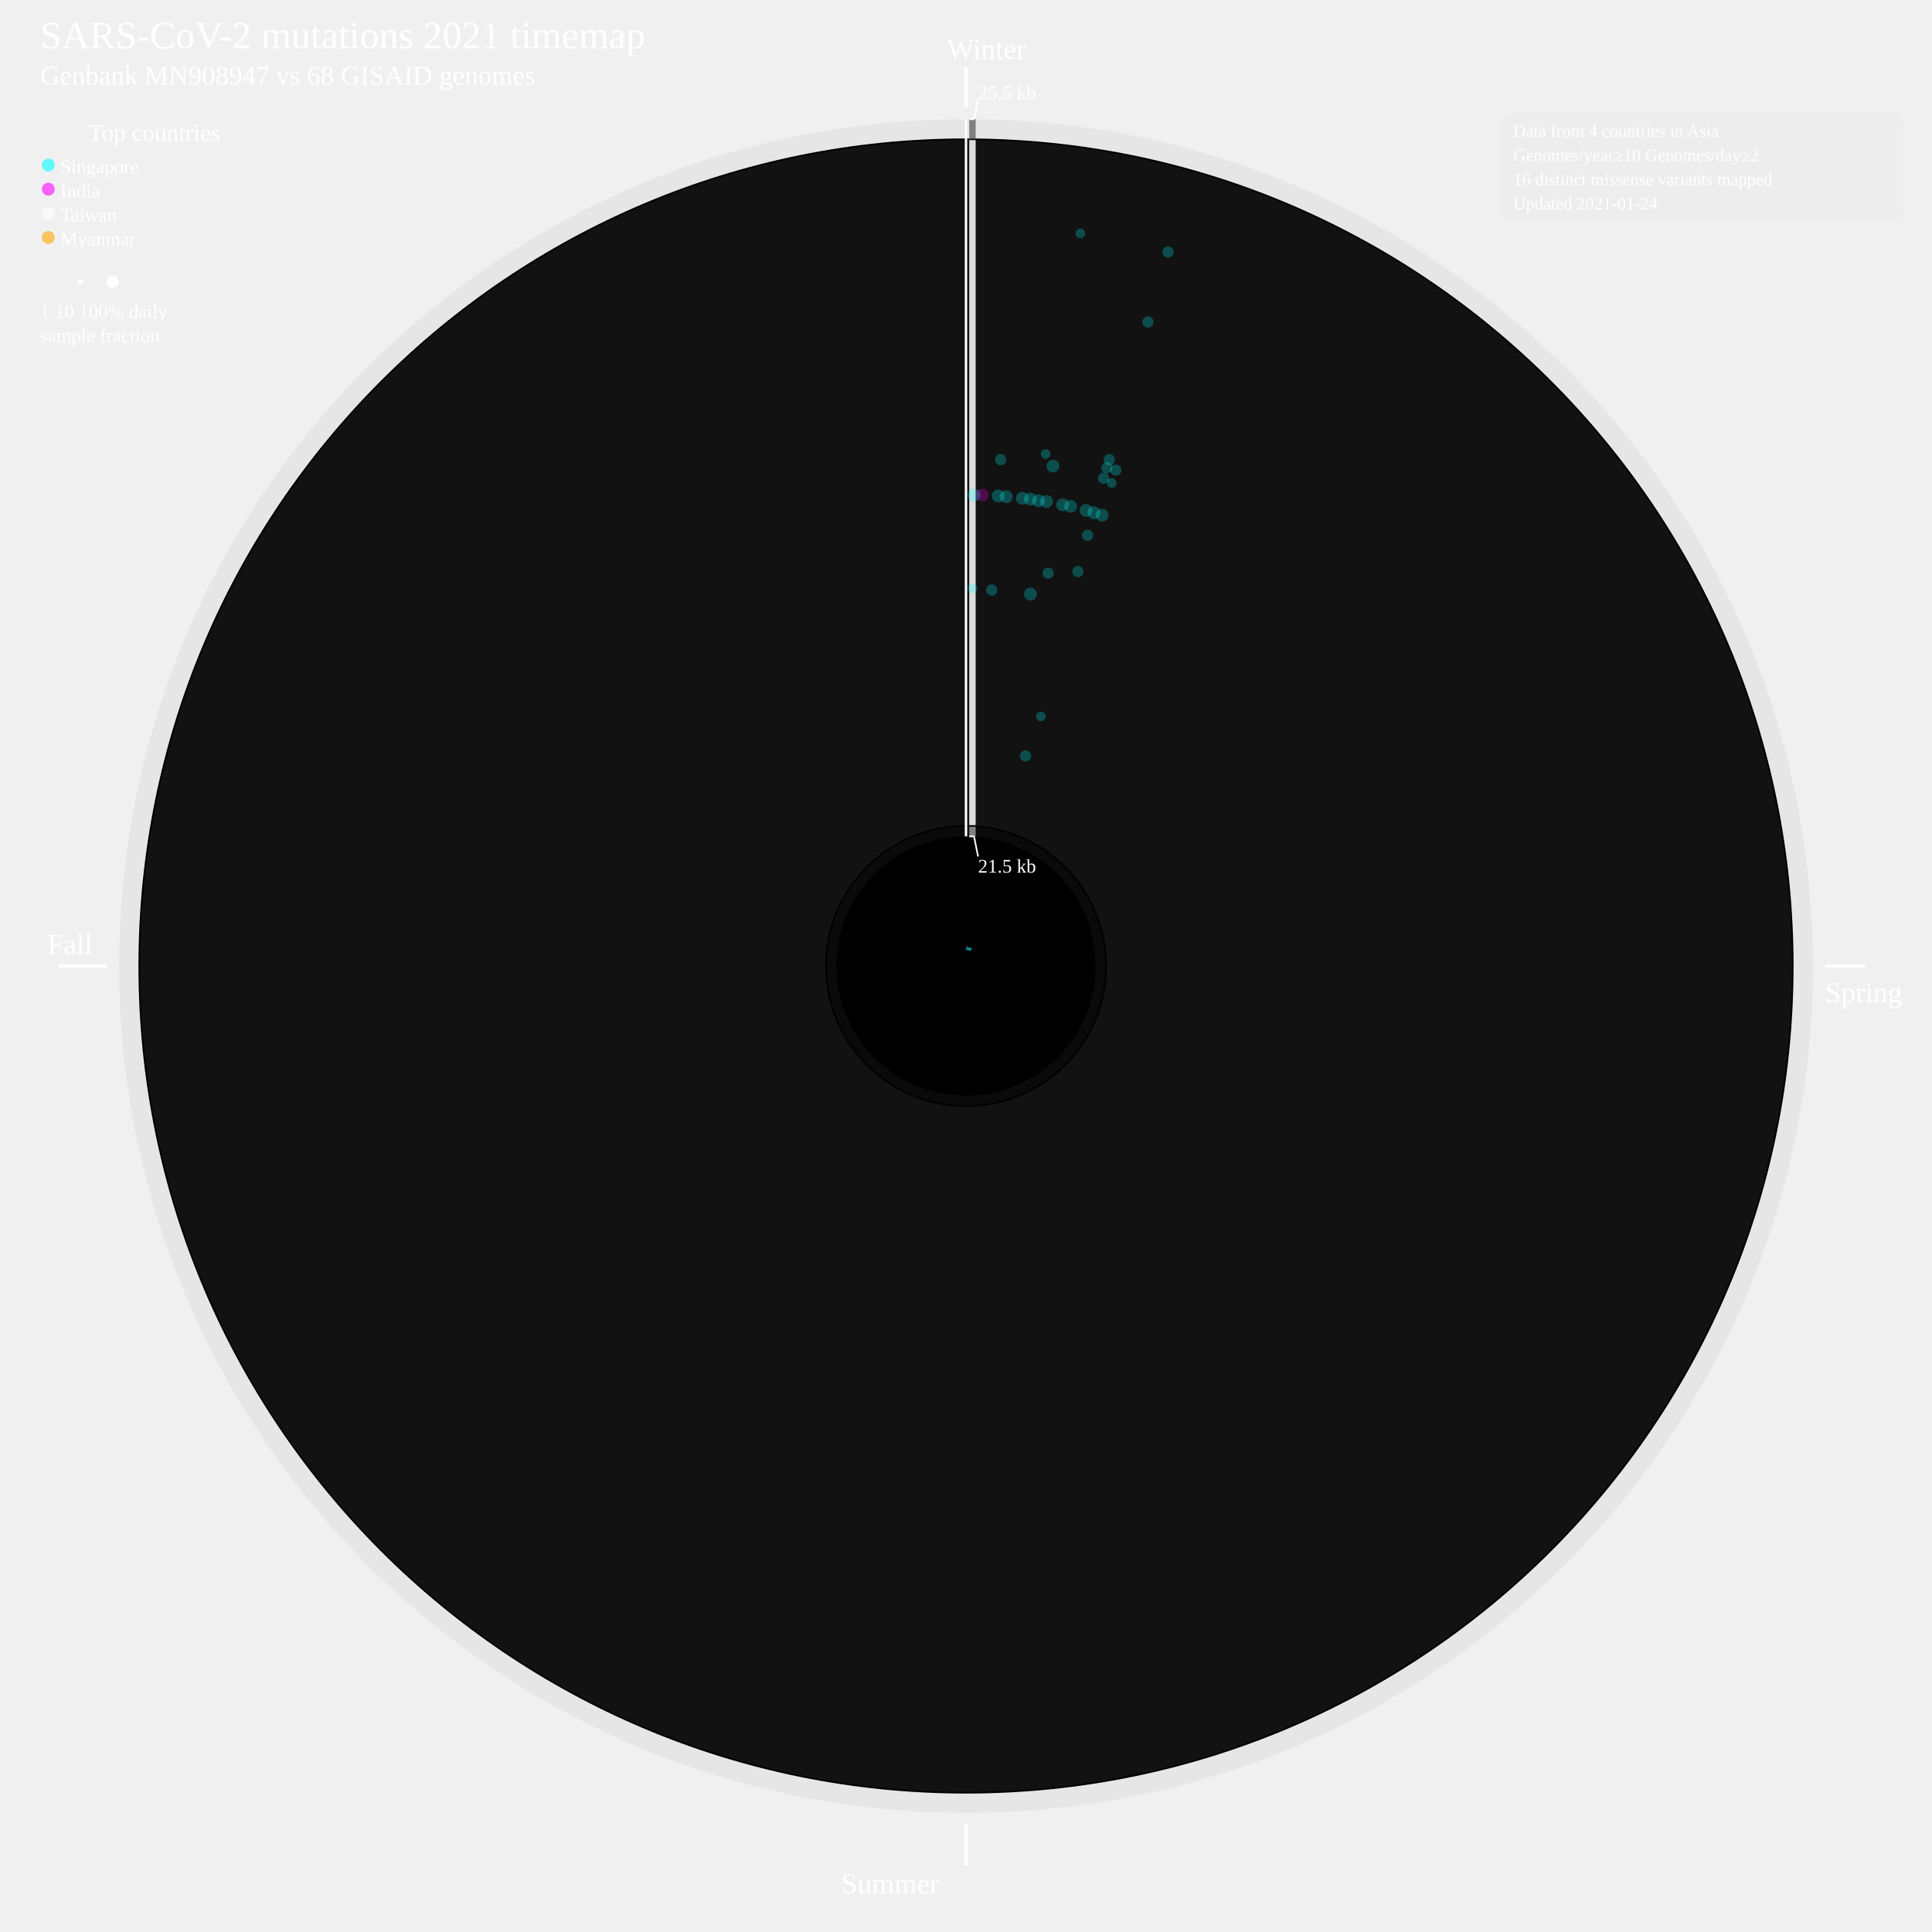
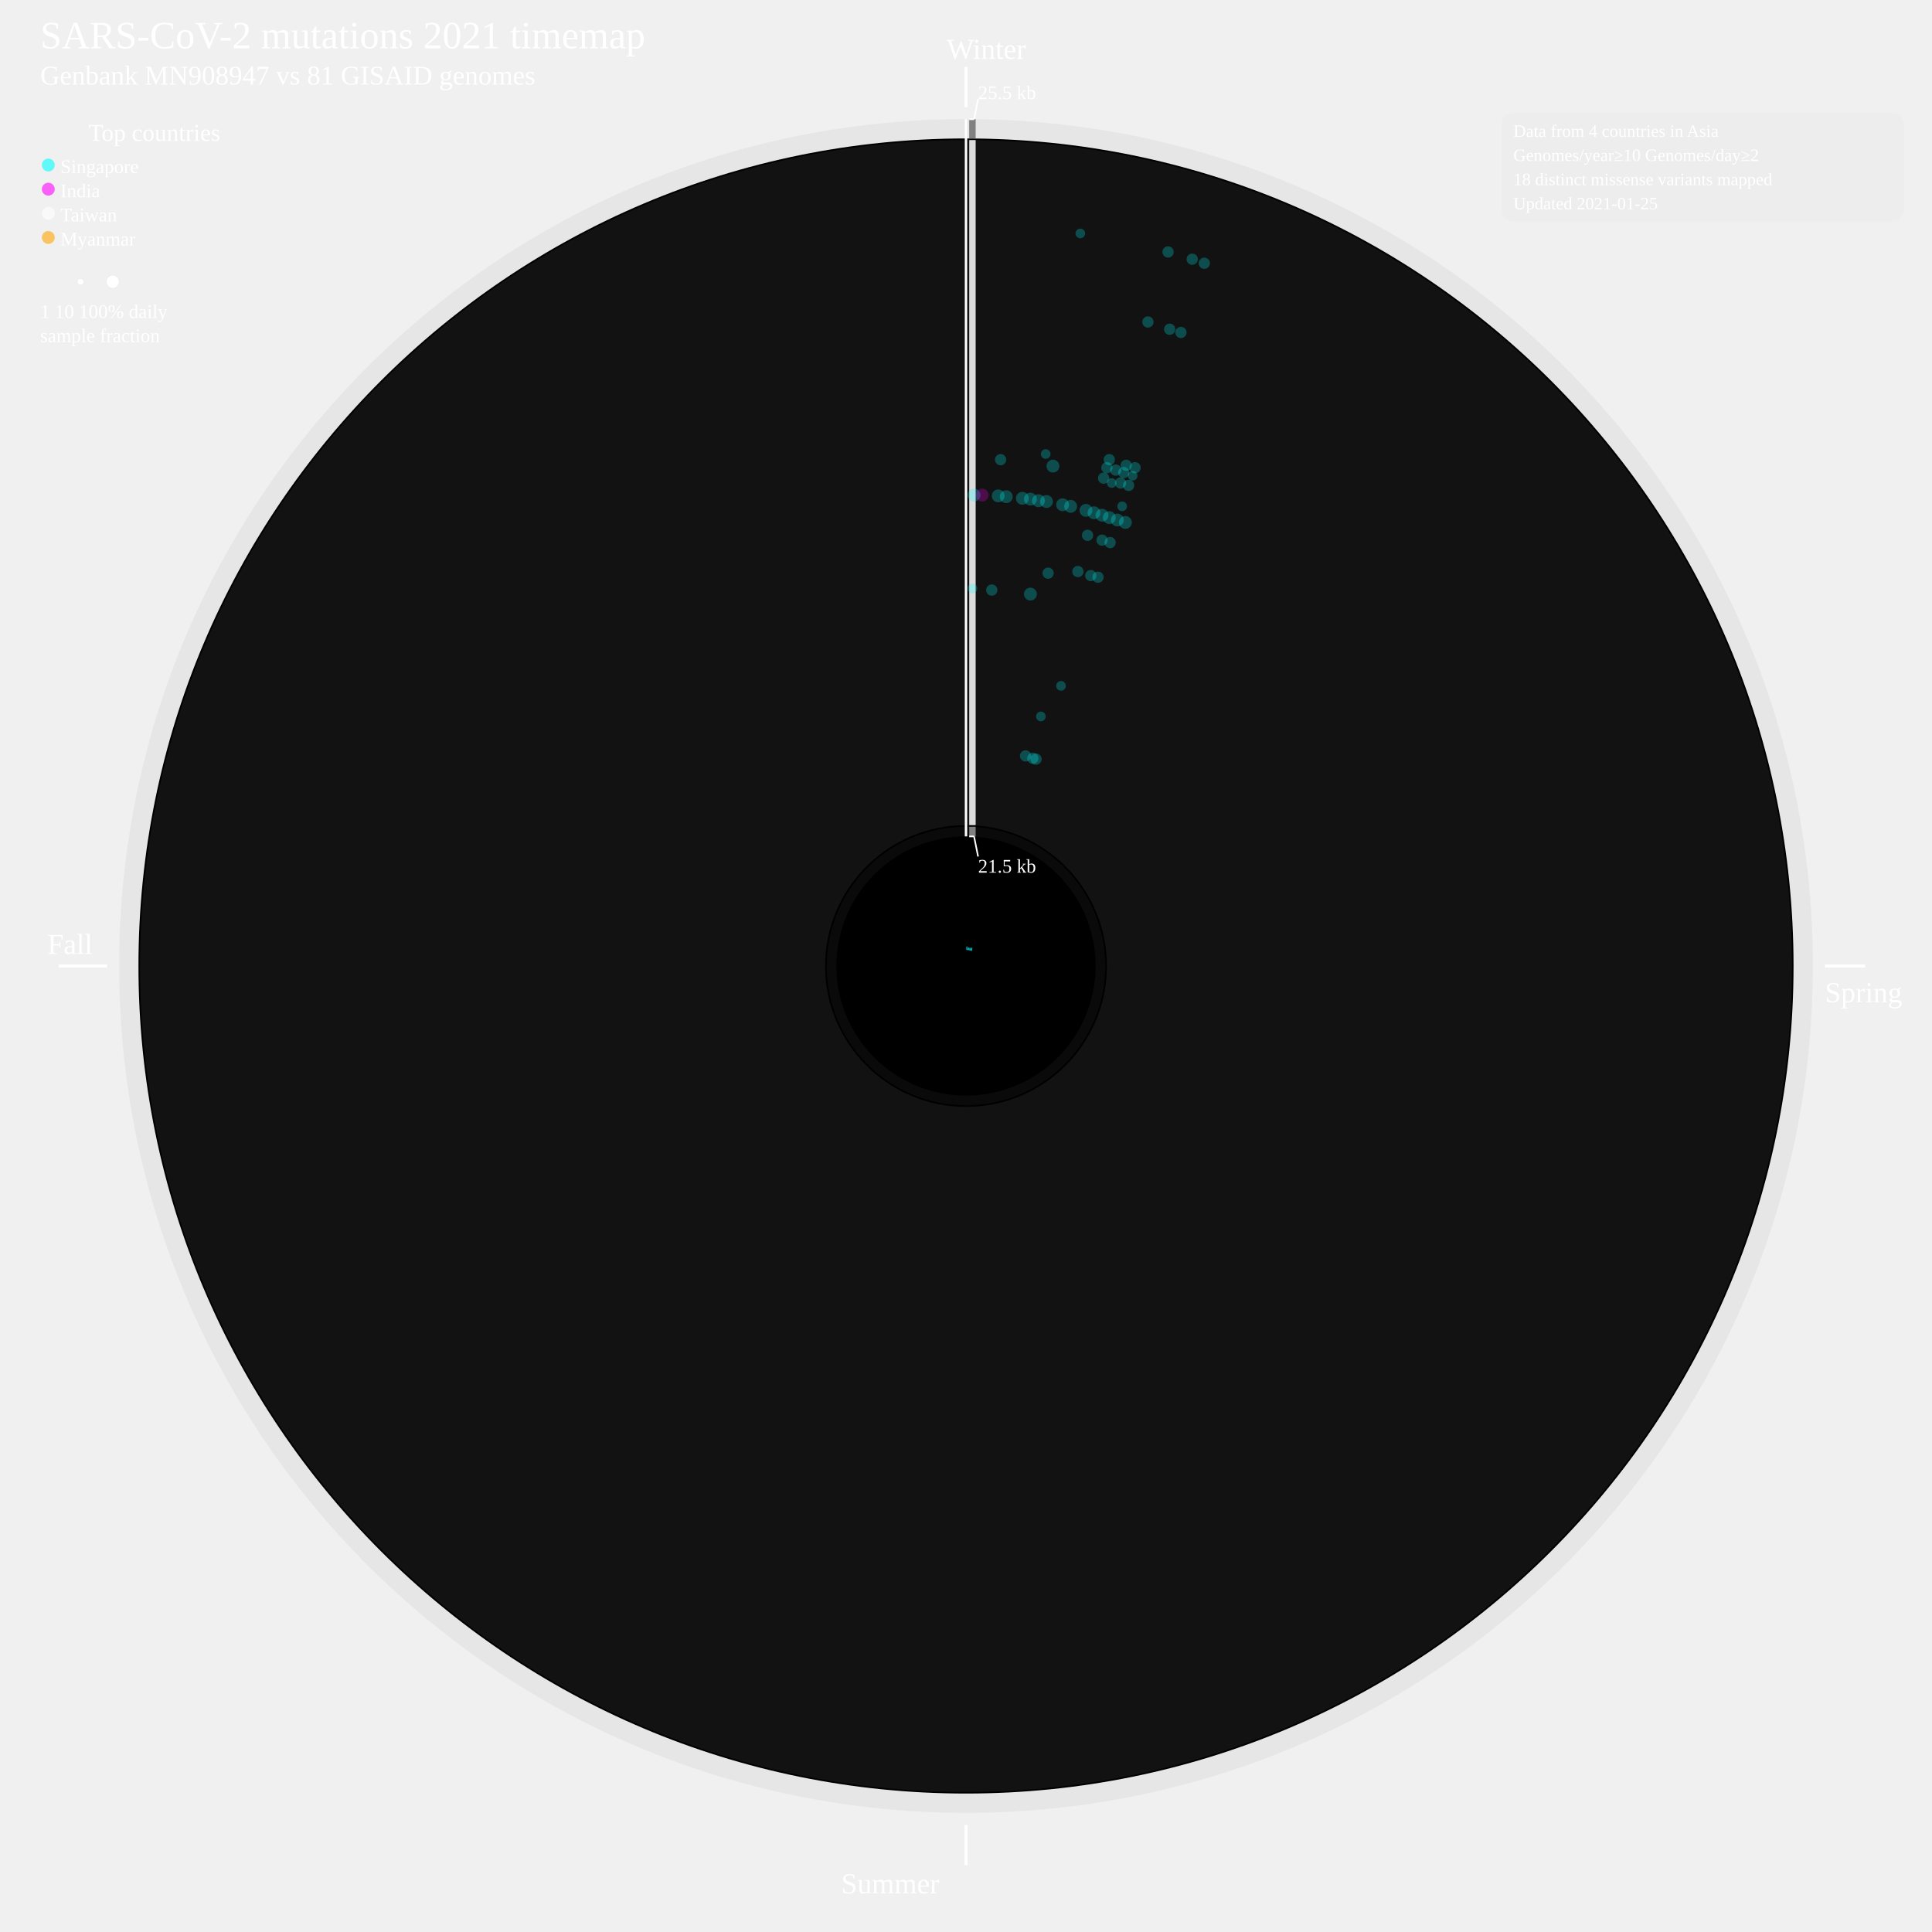
<svg xmlns="http://www.w3.org/2000/svg" width="2400" height="2400" style="background-color:black">
  <defs>
    <style type="text/css">
	.sb {
	stroke-width:0.8;
	stroke-opacity:50%;
	}
	.cv {
	stroke: none;
	fill-opacity:0.25;
	}
	</style>
  </defs>
  <circle cx="1200" cy="1200" r="1052" style="fill:grey;stroke:black;stroke-width:0;fill-opacity:0.085;" />
  <circle cx="1200" cy="1200" r="1028" style="fill:black;stroke:black;stroke-width:0;fill-opacity:1;" />
  <circle cx="1200" cy="1200" r="1026" style="fill:gainsboro;stroke:black;stroke-width:0;fill-opacity:0.085;" />
  <circle cx="1200" cy="1200" r="175" style="fill:black;stroke:black;stroke-width:0;fill-opacity:1;" />
  <circle cx="1200" cy="1200" r="173" style="fill:grey;stroke:black;stroke-width:0;fill-opacity:0.085;" />
  <circle cx="1200" cy="1200" r="161" style="fill:black;stroke:black;stroke-width:0;fill-opacity:1;" />
  <text font-size="4.0em" x="50" y="60" fill="white">SARS-CoV-2 mutations 2021 timemap</text>
-   <text font-size="2.8em" x="50" y="105" fill="white">Genbank MN908947 vs 68 GISAID genomes</text>
+   <text font-size="2.8em" x="50" y="105" fill="white">Genbank MN908947 vs 81 GISAID genomes</text>
  <line x1="1200" y1="83.131" x2="1200" y2="133.131" style="stroke:white;stroke-width:4" />
  <text font-size="3.0em" x="1176" y="73.131" fill="white">Winter</text>
  <line x1="2267" y1="1200" x2="2317" y2="1200" style="stroke:white;stroke-width:4" />
  <text font-size="3.0em" x="2267" y="1245" fill="white">Spring</text>
  <line x1="1200" y1="2267" x2="1200" y2="2317" style="stroke:white;stroke-width:4" />
  <text font-size="3.0em" x="1045" y="2352" fill="white">Summer</text>
  <line x1="133" y1="1200" x2="73" y2="1200" style="stroke:white;stroke-width:4" />
  <text font-size="3.0em" x="59" y="1185" fill="white">Fall</text>
  <g>
    <line x1="1208" y1="1039" x2="1208" y2="1027" style="stroke:grey;stroke-width:8" />
  </g>
  <g>
    <line x1="1208" y1="1025" x2="1208" y2="174" style="stroke:gainsboro;stroke-width:8" />
  </g>
  <g>
    <line x1="1208" y1="172" x2="1208" y2="148" style="stroke:grey;stroke-width:8" />
  </g>
  <line x1="1200" y1="148.131" x2="1200" y2="1039" style="stroke:white;stroke-width:3" />
  <line x1="1204" y1="148.131" x2="1210" y2="148.131" style="stroke:white;stroke-width:2" />
  <line x1="1210" y1="148.131" x2="1215" y2="123.131" style="stroke:white;stroke-width:2" />
  <line x1="1204" y1="1039" x2="1210" y2="1039" style="stroke:white;stroke-width:2" />
  <line x1="1210" y1="1039" x2="1215" y2="1064" style="stroke:white;stroke-width:2" />
  <text font-size="2.0em" x="1215" y="123.131" fill="white">25.5 kb</text>
  <text font-size="2.0em" x="1215" y="1084" fill="white">21.5 kb</text>
  <text font-size="2.5em" x="110" y="175" fill="white">Top countries</text>
  <circle cx="60" cy="205" r="8" style="fill:cyan;stroke:black;stroke-width:0;fill-opacity:0.6;" />
  <text font-size="2.0em" x="75" y="215" fill="white">Singapore</text>
  <circle cx="60" cy="235" r="8" style="fill:fuchsia;stroke:black;stroke-width:0;fill-opacity:0.6;" />
  <text font-size="2.0em" x="75" y="245" fill="white">India</text>
  <circle cx="60" cy="265" r="8" style="fill:white;stroke:black;stroke-width:0;fill-opacity:0.6;" />
  <text font-size="2.0em" x="75" y="275" fill="white">Taiwan</text>
  <circle cx="60" cy="295" r="8" style="fill:orange;stroke:black;stroke-width:0;fill-opacity:0.6;" />
  <text font-size="2.0em" x="75" y="305" fill="white">Myanmar</text>
  <circle cx="60" cy="350" r="1" style="fill:white;stroke:lightgrey;stroke-width:0.2;" />
  <circle cx="100" cy="350" r="4" style="fill:white;stroke:lightgrey;stroke-width:0.2;" />
  <circle cx="140" cy="350" r="8" style="fill:white;stroke:lightgrey;stroke-width:0.2;" />
  <text font-size="2.0em" x="50" y="395" fill="white">1      10        100% daily</text>
  <text font-size="2.0em" x="50" y="425" fill="white">sample fraction</text>
  <g>
    <line x1="1200.3" y1="1180.0" x2="1200.4" y2="1175.9" style="stroke:cyan;" class="sb" />
  </g>
  <g>
    <circle cx="1208" cy="731" r="6" style="fill:cyan;" class="cv" />
  </g>
  <g>
    <circle cx="1210" cy="615" r="8" style="fill:cyan;" class="cv" />
  </g>
  <g>
    <line x1="1200.7" y1="1180.0" x2="1200.8" y2="1177.9" style="stroke:fuchsia;" class="sb" />
  </g>
  <g>
    <circle cx="1220" cy="615" r="8" style="fill:fuchsia;" class="cv" />
  </g>
  <g>
    <line x1="1201.4" y1="1180.0" x2="1201.7" y2="1175.4" style="stroke:cyan;" class="sb" />
  </g>
  <g>
    <circle cx="1232" cy="733" r="7" style="fill:cyan;" class="cv" />
  </g>
  <g>
    <circle cx="1240" cy="616" r="8" style="fill:cyan;" class="cv" />
  </g>
  <g>
    <circle cx="1243" cy="571" r="7" style="fill:cyan;" class="cv" />
  </g>
  <g>
    <line x1="1201.7" y1="1180.1" x2="1202.0" y2="1176.9" style="stroke:cyan;" class="sb" />
  </g>
  <g>
    <circle cx="1250" cy="617" r="8" style="fill:cyan;" class="cv" />
  </g>
  <g>
    <line x1="1202.4" y1="1180.1" x2="1202.7" y2="1177.5" style="stroke:cyan;" class="sb" />
  </g>
  <g>
    <circle cx="1270" cy="619" r="8" style="fill:cyan;" class="cv" />
  </g>
  <g>
    <line x1="1202.7" y1="1180.2" x2="1203.0" y2="1178.1" style="stroke:cyan;" class="sb" />
  </g>
  <g>
    <circle cx="1280" cy="620" r="8" style="fill:cyan;" class="cv" />
  </g>
  <g>
    <line x1="1203.1" y1="1180.2" x2="1203.7" y2="1176.5" style="stroke:cyan;" class="sb" />
  </g>
  <g>
    <circle cx="1290" cy="622" r="8" style="fill:cyan;" class="cv" />
  </g>
  <g>
    <circle cx="1299" cy="564" r="6" style="fill:cyan;" class="cv" />
  </g>
  <g>
    <circle cx="1342" cy="290" r="6" style="fill:cyan;" class="cv" />
  </g>
  <g>
    <line x1="1203.4" y1="1180.3" x2="1204.0" y2="1177.2" style="stroke:cyan;" class="sb" />
  </g>
  <g>
    <circle cx="1280" cy="738" r="8" style="fill:cyan;" class="cv" />
  </g>
  <g>
    <circle cx="1300" cy="623" r="8" style="fill:cyan;" class="cv" />
  </g>
  <g>
    <circle cx="1308" cy="579" r="8" style="fill:cyan;" class="cv" />
  </g>
  <g>
    <line x1="1204.1" y1="1180.4" x2="1204.7" y2="1177.8" style="stroke:cyan;" class="sb" />
  </g>
  <g>
    <circle cx="1302" cy="712" r="7" style="fill:cyan;" class="cv" />
  </g>
  <g>
    <circle cx="1320" cy="627" r="8" style="fill:cyan;" class="cv" />
  </g>
  <g>
    <line x1="1204.4" y1="1180.5" x2="1205.2" y2="1177.1" style="stroke:cyan;" class="sb" />
  </g>
  <g>
    <circle cx="1330" cy="629" r="8" style="fill:cyan;" class="cv" />
  </g>
  <g>
    <line x1="1205.1" y1="1180.7" x2="1205.8" y2="1178.0" style="stroke:cyan;" class="sb" />
  </g>
  <g>
    <circle cx="1349" cy="634" r="8" style="fill:cyan;" class="cv" />
  </g>
  <g>
    <line x1="1205.4" y1="1180.8" x2="1206.3" y2="1177.7" style="stroke:cyan;" class="sb" />
  </g>
  <g>
    <circle cx="1274" cy="939" r="7" style="fill:cyan;" class="cv" />
  </g>
  <g>
    <circle cx="1339" cy="710" r="7" style="fill:cyan;" class="cv" />
  </g>
  <g>
    <circle cx="1351" cy="665" r="7" style="fill:cyan;" class="cv" />
  </g>
  <g>
    <circle cx="1359" cy="637" r="8" style="fill:cyan;" class="cv" />
  </g>
  <g>
    <circle cx="1371" cy="594" r="7" style="fill:cyan;" class="cv" />
  </g>
  <g>
    <circle cx="1375" cy="581" r="7" style="fill:cyan;" class="cv" />
  </g>
  <g>
    <circle cx="1378" cy="571" r="7" style="fill:cyan;" class="cv" />
  </g>
  <g>
    <circle cx="1426" cy="400" r="7" style="fill:cyan;" class="cv" />
  </g>
  <g>
    <circle cx="1451" cy="313" r="7" style="fill:cyan;" class="cv" />
  </g>
  <g>
    <line x1="1205.8" y1="1180.9" x2="1206.9" y2="1177.2" style="stroke:cyan;" class="sb" />
  </g>
  <g>
    <circle cx="1293" cy="890" r="6" style="fill:cyan;" class="cv" />
  </g>
  <g>
    <circle cx="1369" cy="640" r="8" style="fill:cyan;" class="cv" />
  </g>
  <g>
    <circle cx="1381" cy="600" r="6" style="fill:cyan;" class="cv" />
  </g>
  <g>
    <circle cx="1386" cy="584" r="7" style="fill:cyan;" class="cv" />
  </g>
+   <g>
+     <line x1="1206.1" y1="1181.0" x2="1207.1" y2="1178.0" style="stroke:cyan;" class="sb" />
+   </g>
+   <g>
+     <circle cx="1283" cy="942" r="7" style="fill:cyan;" class="cv" />
+   </g>
+   <g>
+     <circle cx="1355" cy="715" r="7" style="fill:cyan;" class="cv" />
+   </g>
+   <g>
+     <circle cx="1369" cy="671" r="7" style="fill:cyan;" class="cv" />
+   </g>
+   <g>
+     <circle cx="1378" cy="643" r="8" style="fill:cyan;" class="cv" />
+   </g>
+   <g>
+     <circle cx="1392" cy="600" r="7" style="fill:cyan;" class="cv" />
+   </g>
+   <g>
+     <circle cx="1396" cy="587" r="7" style="fill:cyan;" class="cv" />
+   </g>
+   <g>
+     <circle cx="1399" cy="578" r="7" style="fill:cyan;" class="cv" />
+   </g>
+   <g>
+     <circle cx="1453" cy="409" r="7" style="fill:cyan;" class="cv" />
+   </g>
+   <g>
+     <circle cx="1481" cy="322" r="7" style="fill:cyan;" class="cv" />
+   </g>
+   <g>
+     <line x1="1206.4" y1="1181.1" x2="1207.8" y2="1177.0" style="stroke:cyan;" class="sb" />
+   </g>
+   <g>
+     <circle cx="1287" cy="943" r="7" style="fill:cyan;" class="cv" />
+   </g>
+   <g>
+     <circle cx="1318" cy="852" r="6" style="fill:cyan;" class="cv" />
+   </g>
+   <g>
+     <circle cx="1364" cy="717" r="7" style="fill:cyan;" class="cv" />
+   </g>
+   <g>
+     <circle cx="1379" cy="674" r="7" style="fill:cyan;" class="cv" />
+   </g>
+   <g>
+     <circle cx="1388" cy="646" r="8" style="fill:cyan;" class="cv" />
+   </g>
+   <g>
+     <circle cx="1394" cy="629" r="6" style="fill:cyan;" class="cv" />
+   </g>
+   <g>
+     <circle cx="1402" cy="603" r="7" style="fill:cyan;" class="cv" />
+   </g>
+   <g>
+     <circle cx="1407" cy="591" r="6" style="fill:cyan;" class="cv" />
+   </g>
+   <g>
+     <circle cx="1410" cy="581" r="7" style="fill:cyan;" class="cv" />
+   </g>
+   <g>
+     <circle cx="1467" cy="413" r="7" style="fill:cyan;" class="cv" />
+   </g>
+   <g>
+     <circle cx="1496" cy="327" r="7" style="fill:cyan;" class="cv" />
+   </g>
+   <g>
+     <line x1="1206.8" y1="1181.2" x2="1207.5" y2="1179.2" style="stroke:cyan;" class="sb" />
+   </g>
+   <g>
+     <circle cx="1398" cy="649" r="8" style="fill:cyan;" class="cv" />
+   </g>
  <rect x="1865" y="140" width="500" height="135" rx="15" style="fill:gainsboro;stroke-width:0;fill-opacity:0.15;" />
  <text font-size="1.8em" x="1880" y="170" fill="white">Data from 4 countries in Asia</text>
  <text font-size="1.8em" x="1880" y="200" fill="white">Genomes/year≥10  Genomes/day≥2</text>
-   <text font-size="1.8em" x="1880" y="230" fill="white">16 distinct missense variants mapped</text>
-   <text font-size="1.8em" x="1880" y="260" fill="white">Updated 2021-01-24</text>
+   <text font-size="1.8em" x="1880" y="230" fill="white">18 distinct missense variants mapped</text>
+   <text font-size="1.8em" x="1880" y="260" fill="white">Updated 2021-01-25</text>
</svg>
